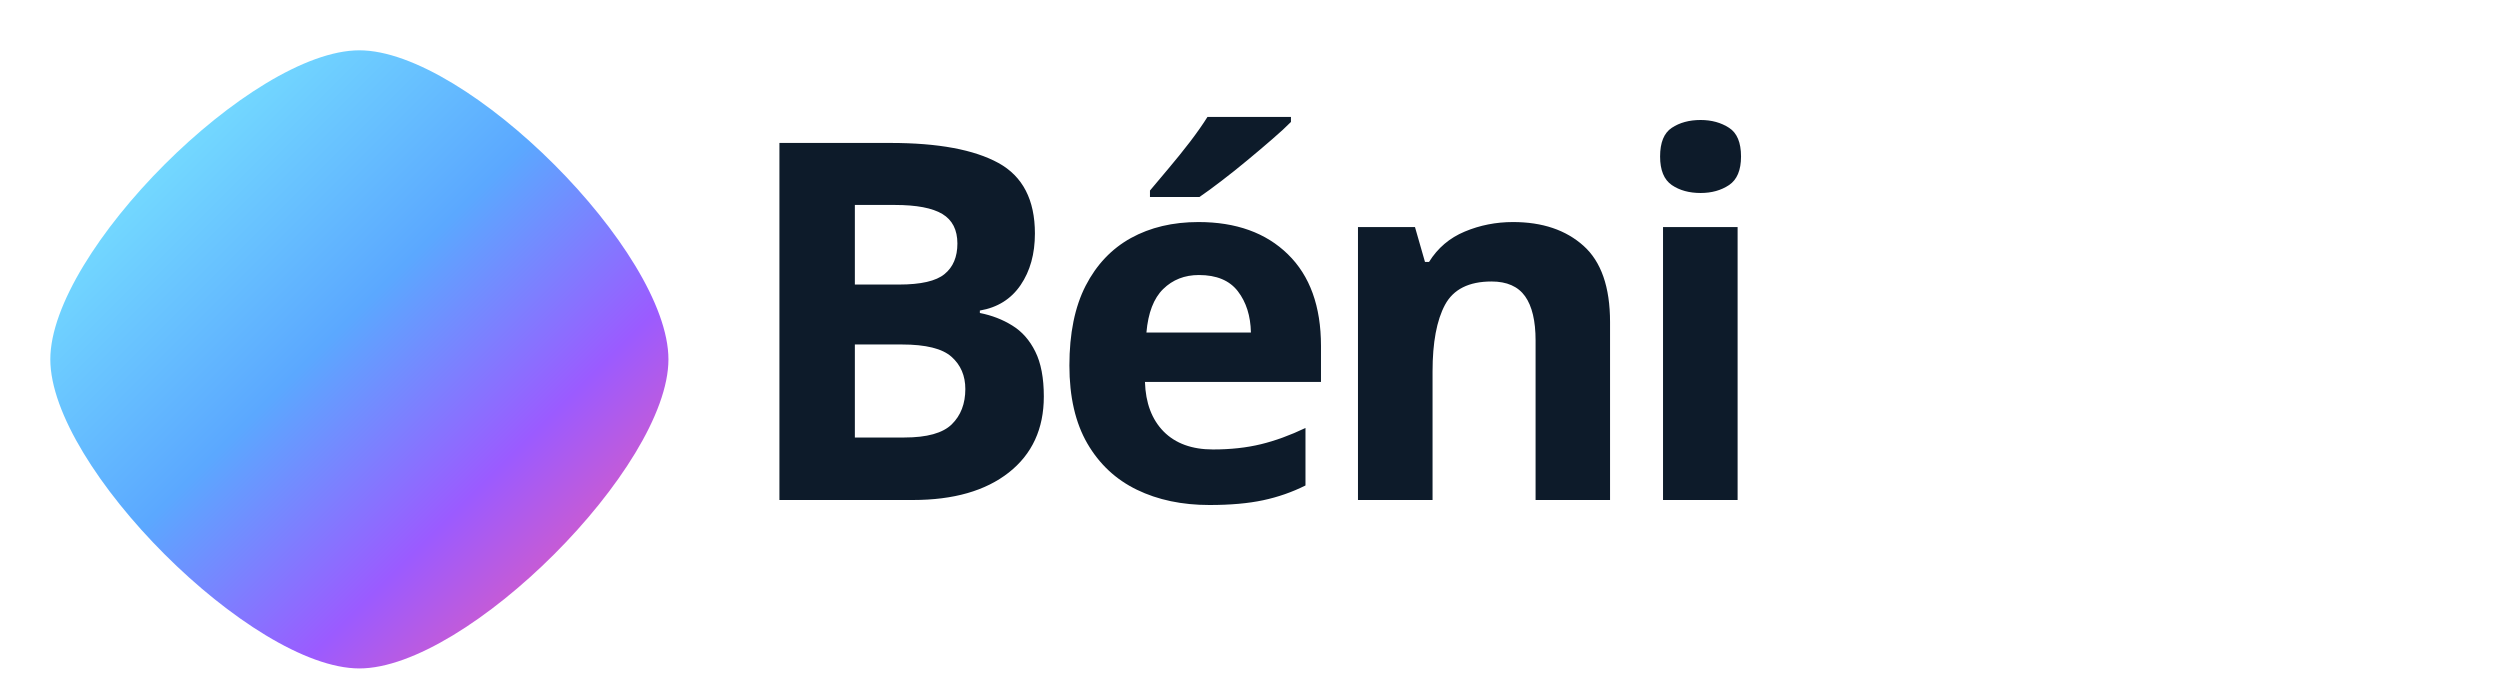
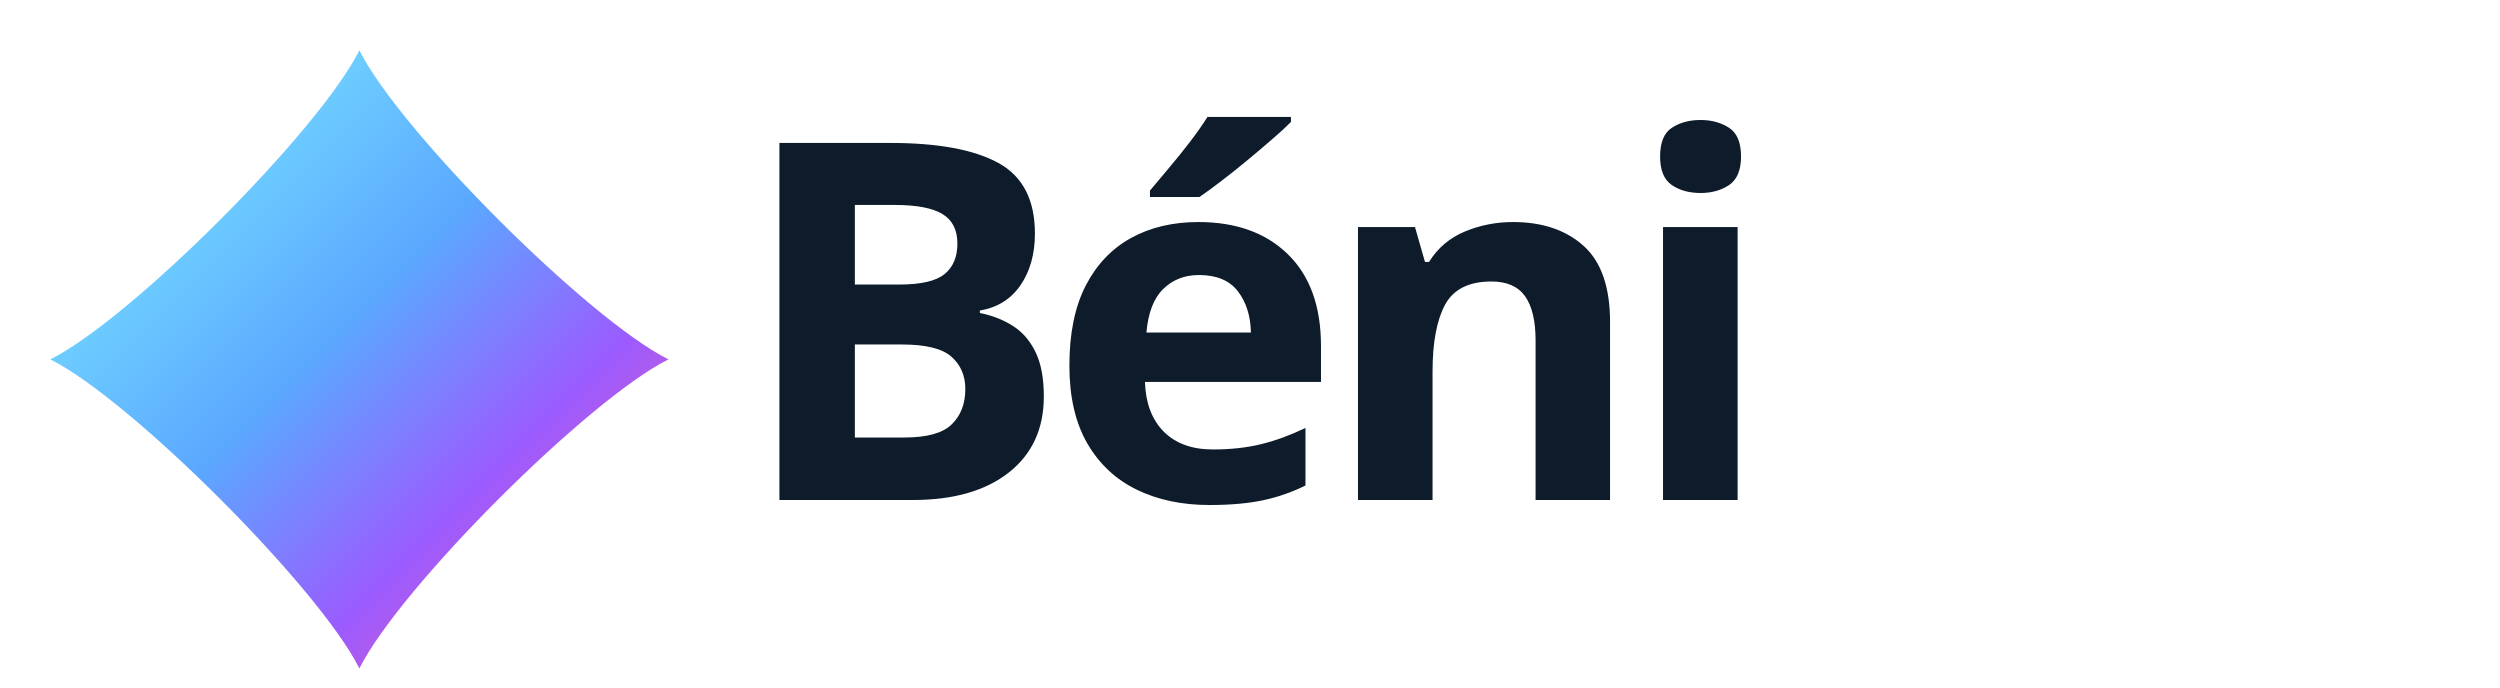
<svg xmlns="http://www.w3.org/2000/svg" viewBox="0 0 320 88">
  <defs>
    <linearGradient id="g" x1="10%" y1="10%" x2="90%" y2="90%">
      <stop offset="0%" stop-color="#7AE7FF" />
      <stop offset="45%" stop-color="#5BA8FF" />
      <stop offset="75%" stop-color="#9B5BFF" />
      <stop offset="100%" stop-color="#E55BB8" />
    </linearGradient>
  </defs>
  <g transform="translate(3,3) scale(0.86)">
-     <path d="M50 4 C66 4 96 34 96 50 C96 66 66 96 50 96 C34 96 4 66 4 50 C4 34 34 4 50 4 Z" fill="url(#g)" />
+     <path d="M50 4 C56 16 84 44 96 50 C84 56 56 84 50 96 C44 84 16 56 4 50 C16 44 44 16 50 4 Z" fill="url(#g)" />
  </g>
  <text x="94" y="64" font-family="Manrope, system-ui, sans-serif" font-weight="800" font-size="64" fill="#0D1B2A" letter-spacing="-3">Béni</text>
</svg>
